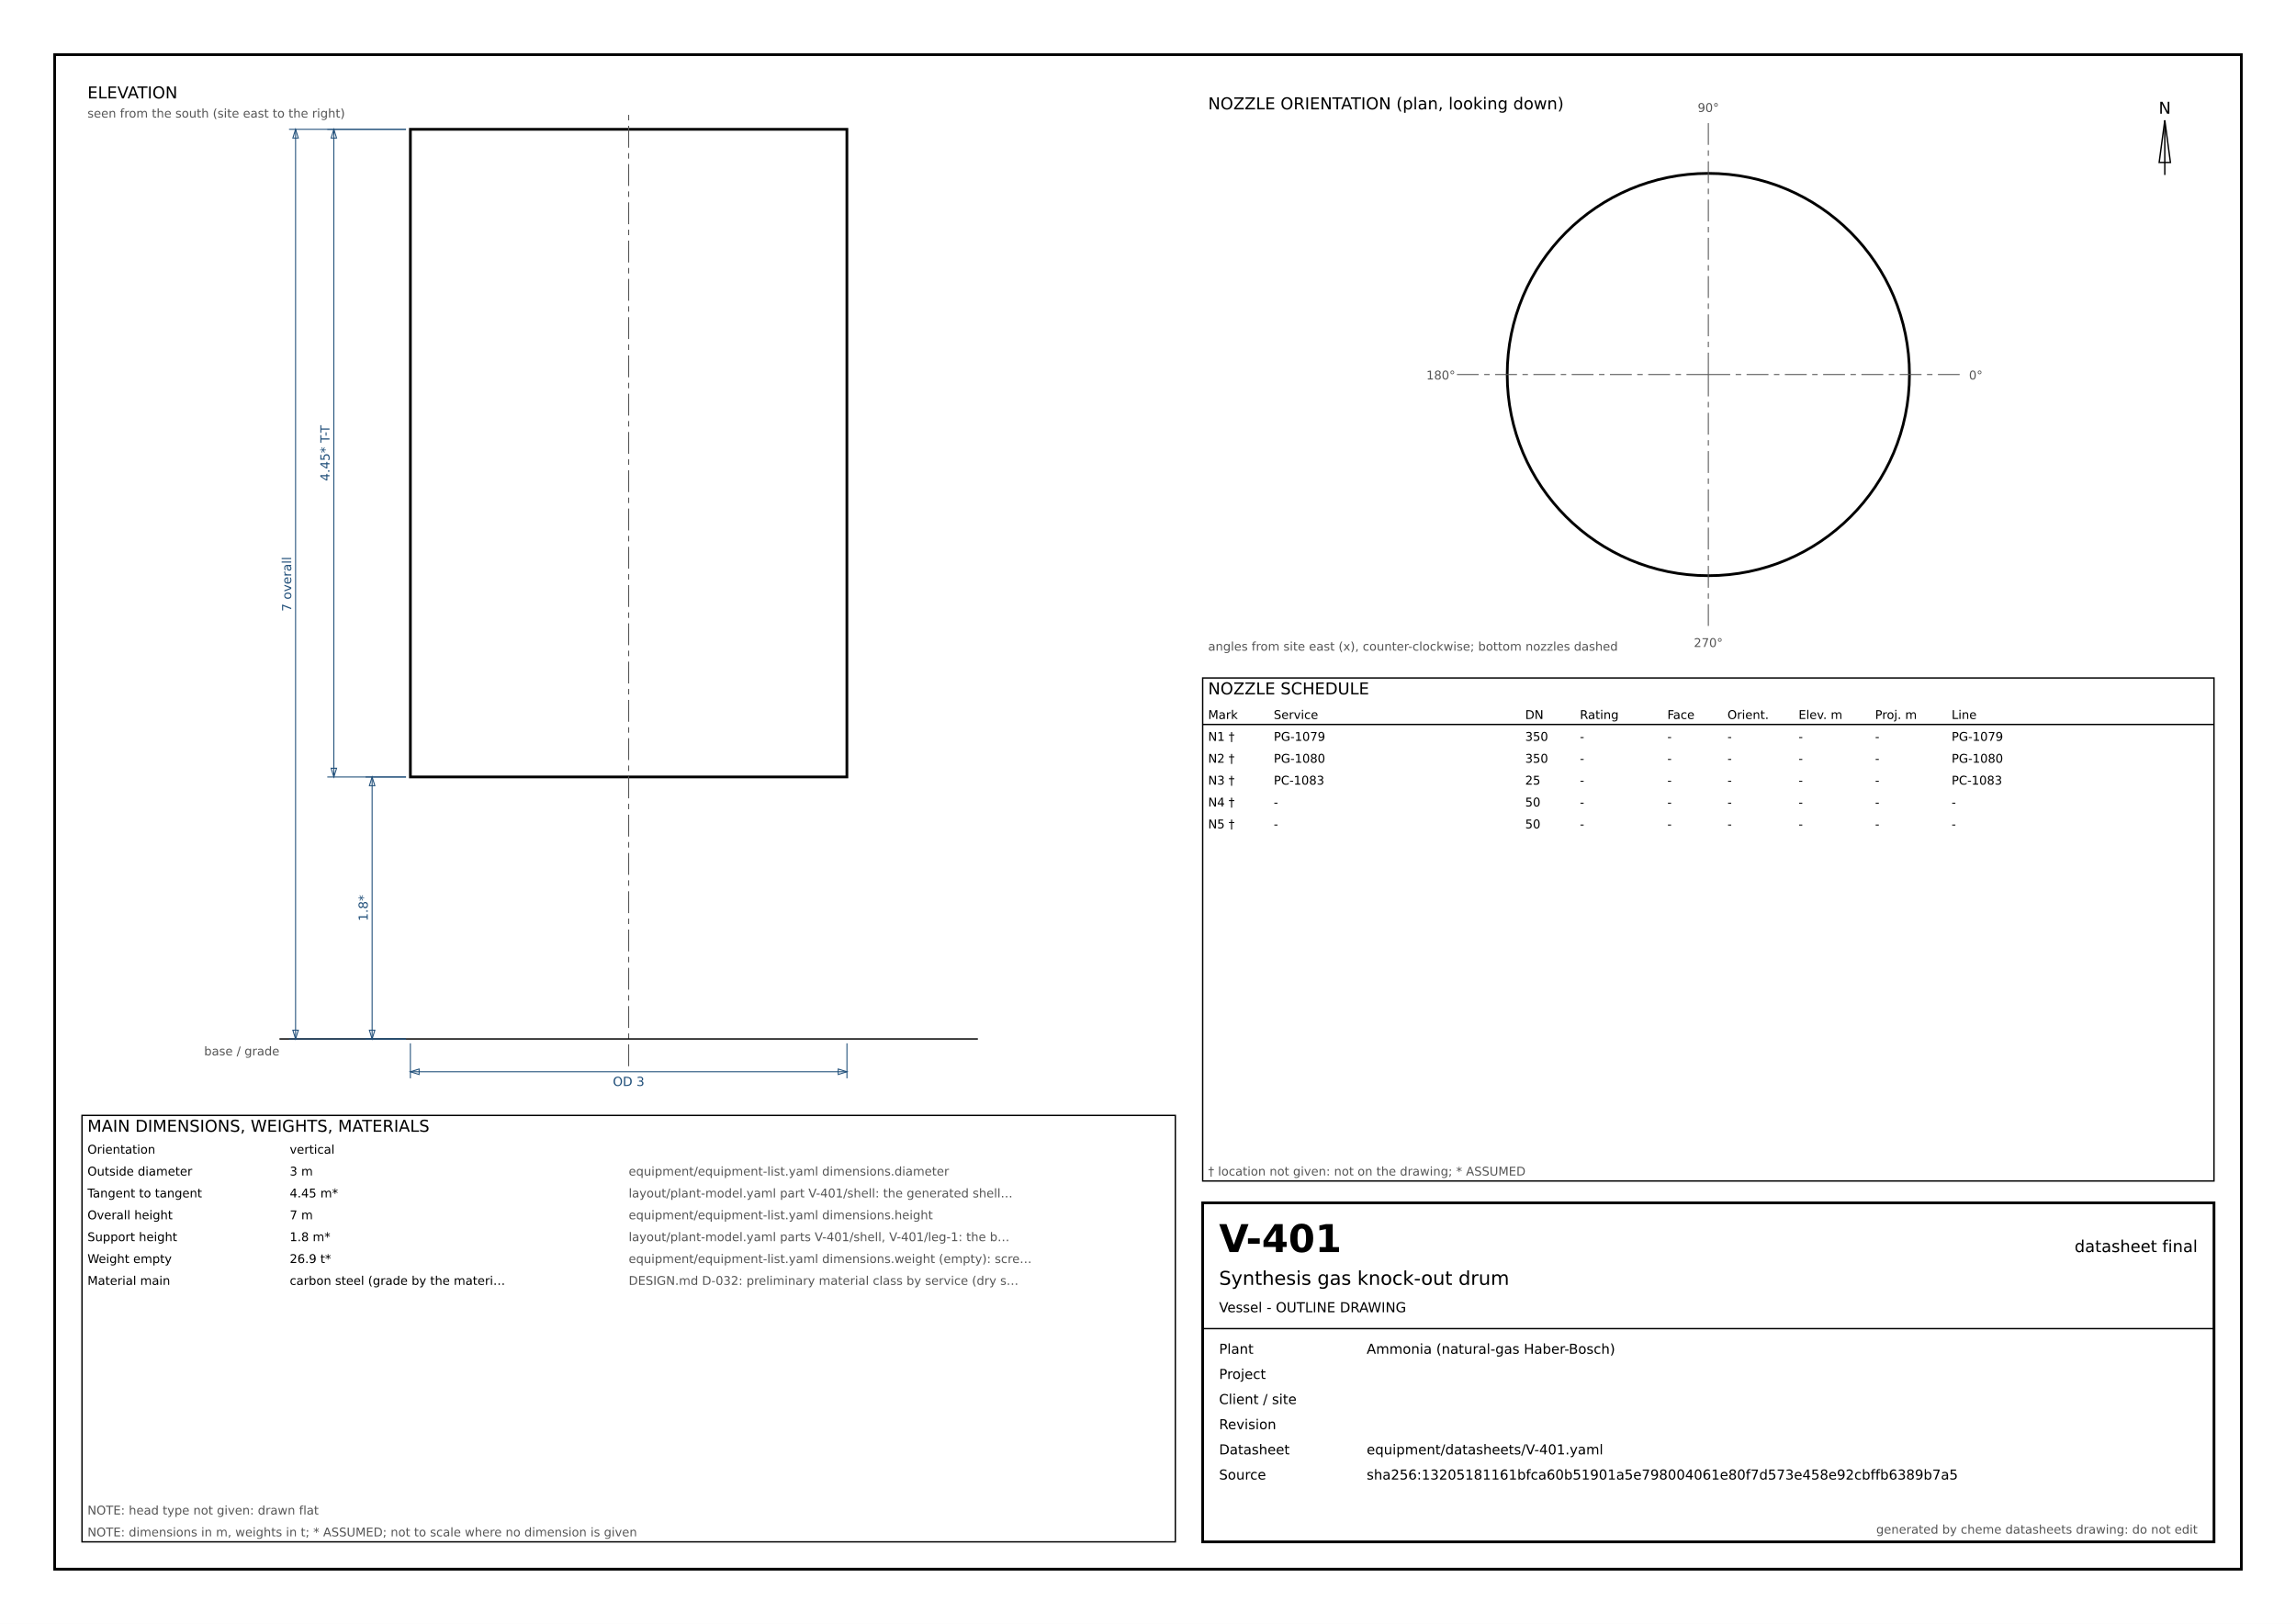
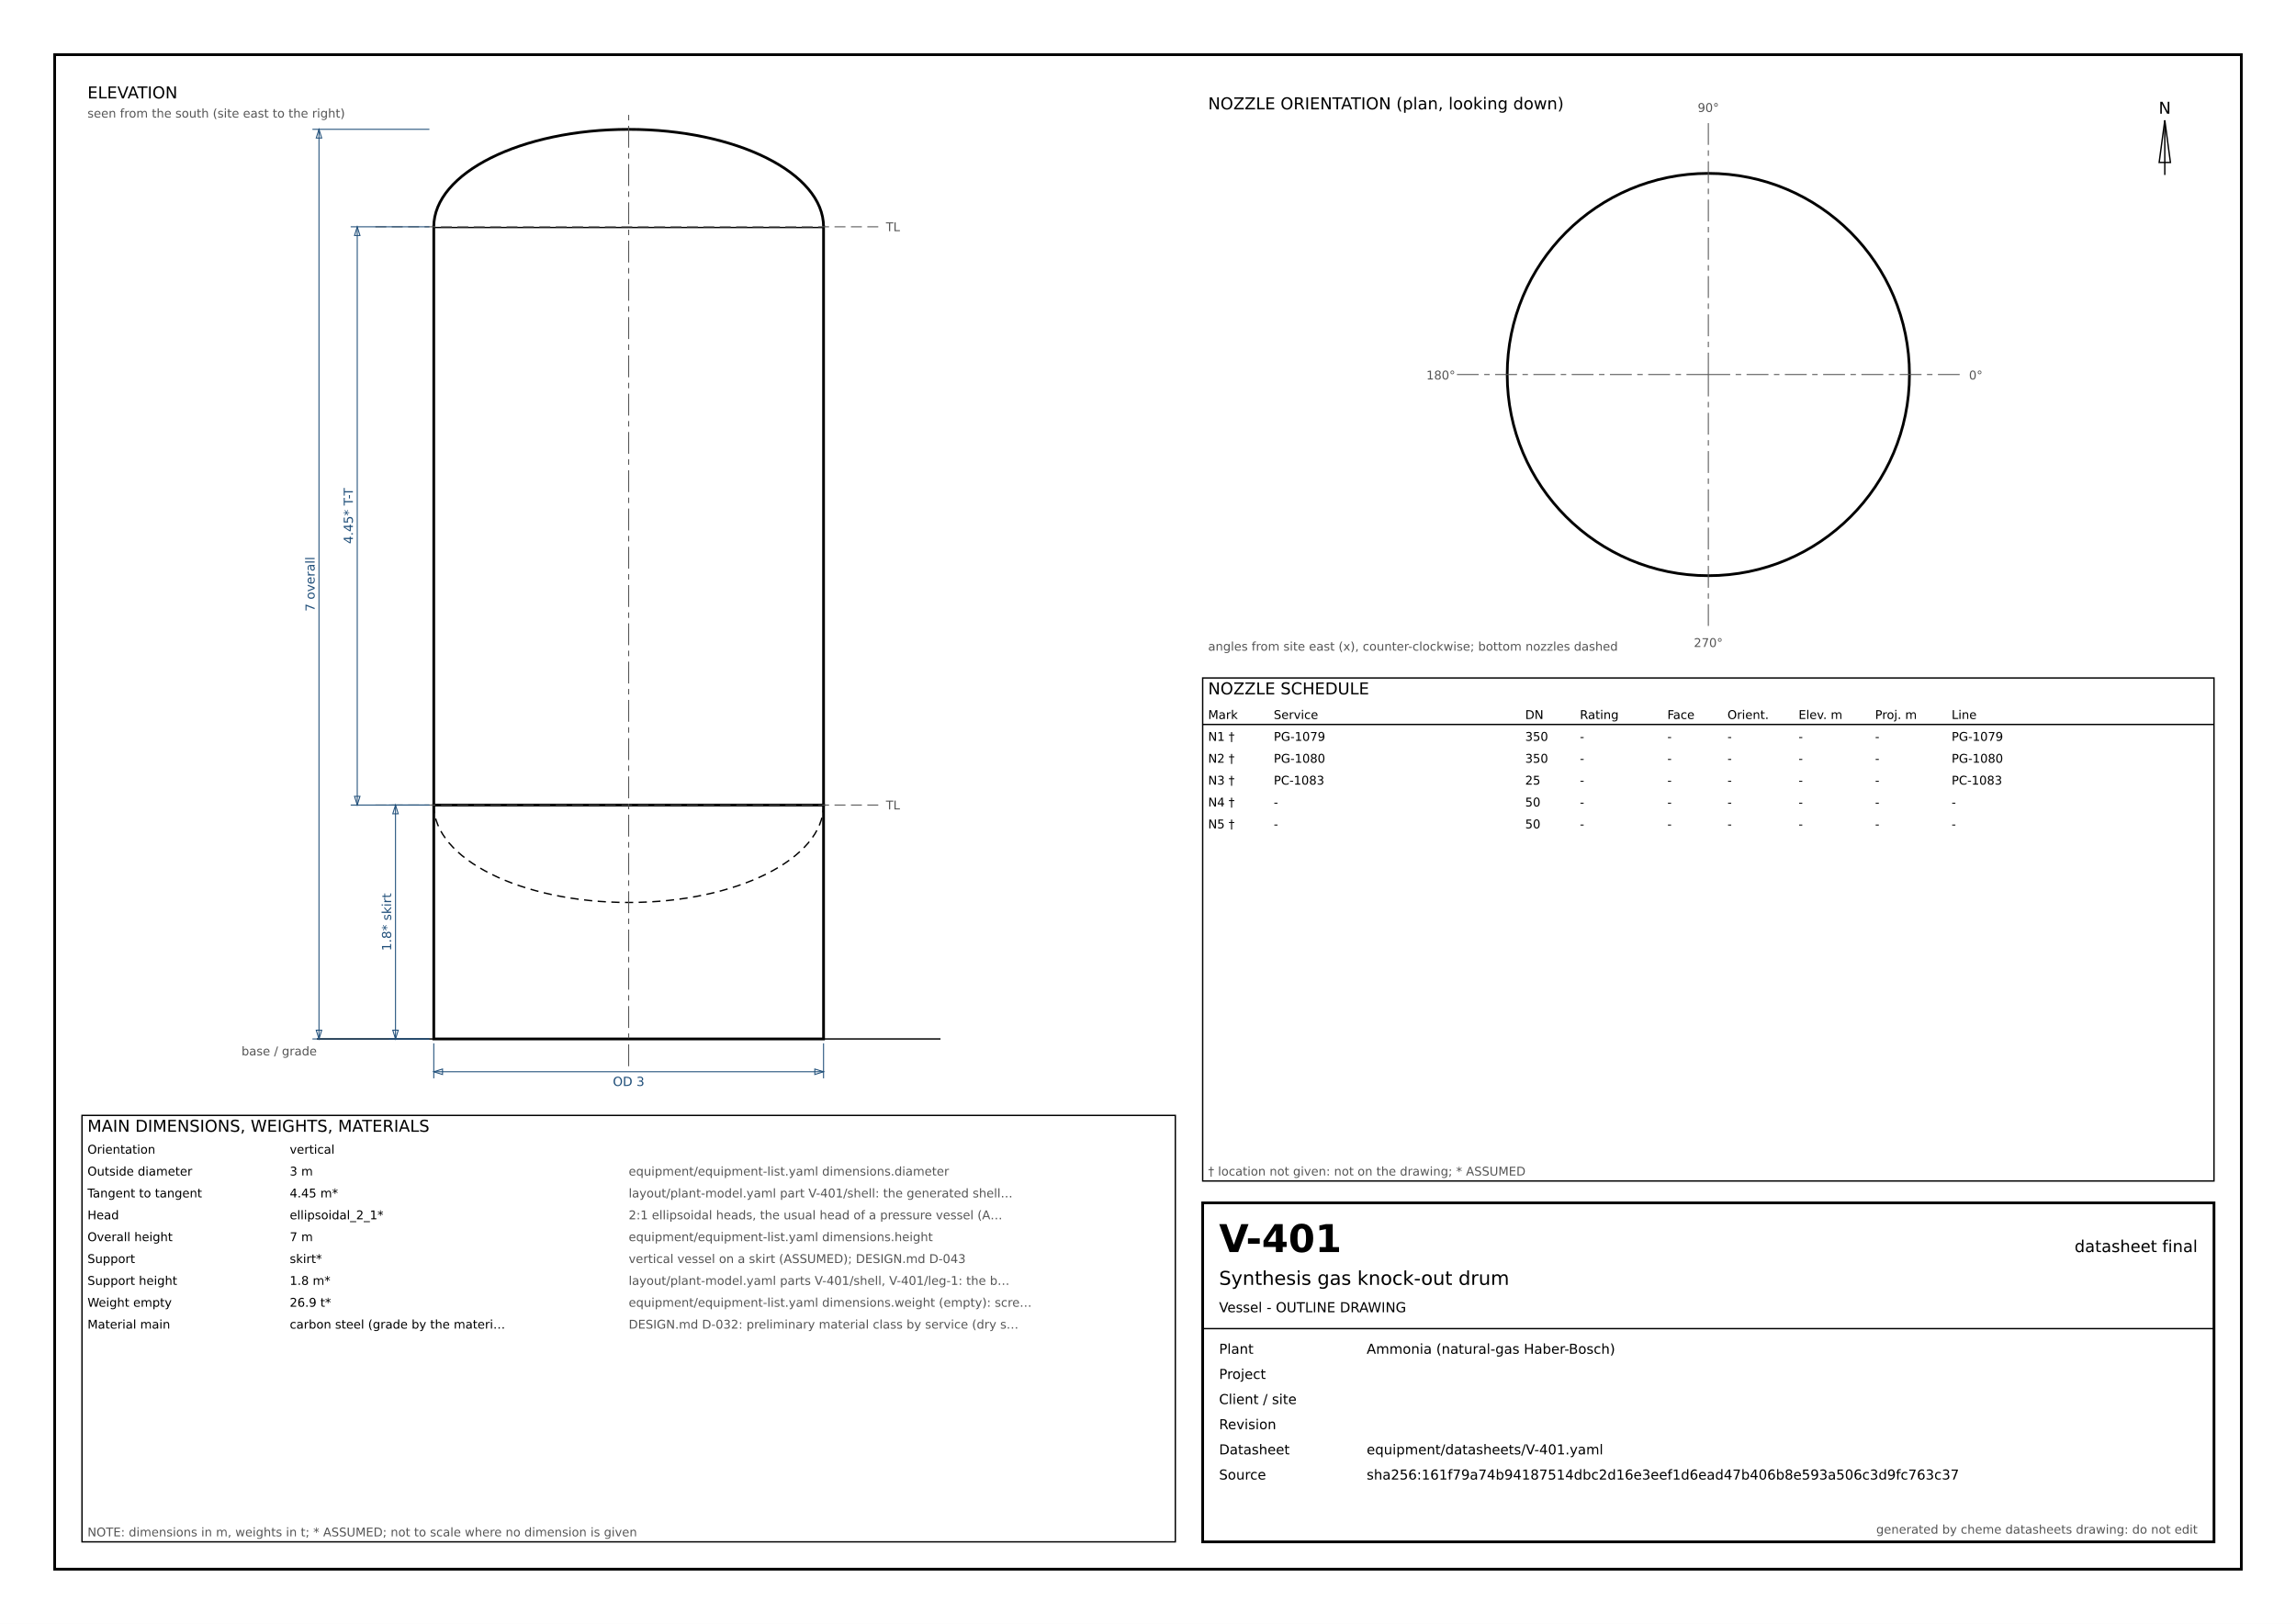
<svg xmlns="http://www.w3.org/2000/svg" width="420mm" height="297mm" viewBox="0 0 420 297">
  <style>
.frame{fill:none;stroke:#000;stroke-width:0.5}
.thin{fill:none;stroke:#000;stroke-width:0.25}
.outline{fill:#fff;stroke:#000;stroke-width:0.5}
.hidden{fill:none;stroke:#000;stroke-width:0.25;stroke-dasharray:1.5 1}
.centre{fill:none;stroke:#555;stroke-width:0.18;stroke-dasharray:4 1 1 1}
.tl{fill:none;stroke:#555;stroke-width:0.18;stroke-dasharray:2 1}
.dim{fill:none;stroke:#1f4e79;stroke-width:0.18}
.nozzle{fill:#fff;stroke:#b71c1c;stroke-width:0.35}
.section{fill:none;stroke:#2e7d32;stroke-width:0.25;stroke-dasharray:2 1}
text{font-family:'DejaVu Sans',Arial,Helvetica,sans-serif;fill:#000}
.t2{font-size:2.2px}.t25{font-size:2.5px}.t3{font-size:3px}.t35{font-size:3.5px}
.t5{font-size:5px;font-weight:bold}.t7{font-size:7px;font-weight:bold}
.dimt{font-size:2.3px;fill:#1f4e79}.nt{font-size:2.3px;fill:#b71c1c}
.note{font-size:2.2px;fill:#555}
.draft{font-size:40px;font-weight:bold;fill:#c62828;fill-opacity:0.12}
</style>
  <rect x="0" y="0" width="420" height="297" fill="#fff" />
  <rect x="10" y="10" width="400" height="277" class="frame" />
  <text x="16" y="18" class="t3" text-anchor="start">ELEVATION</text>
-   <rect x="75.07" y="23.65" width="79.85" height="118.45" class="outline" />
+   <rect x="79.35" y="147.24" width="71.3" height="42.78" class="outline" />
+   <path d="M79.35,147.24 A35.65,17.82 0 0 0 150.65,147.24" class="hidden" />
+   <rect x="79.35" y="41.48" width="71.3" height="105.76" class="outline" />
+   <path d="M79.35,41.48 A35.65,17.82 0 0 1 150.65,41.48" class="outline" />
+   <line x1="68.66" y1="147.24" x2="161.34" y2="147.24" class="tl" />
+   <text x="162.06" y="148.04" class="note" text-anchor="start">TL</text>
+   <line x1="68.66" y1="41.48" x2="161.34" y2="41.48" class="tl" />
+   <text x="162.06" y="42.28" class="note" text-anchor="start">TL</text>
  <line x1="115" y1="195.01" x2="115" y2="20.33" class="centre" />
-   <line x1="51.12" y1="190.02" x2="178.88" y2="190.02" class="thin" />
-   <text x="51.12" y="193.02" class="note" text-anchor="end">base / grade</text>
-   <line x1="74.27" y1="190.02" x2="52.87" y2="190.02" class="dim" />
-   <line x1="74.27" y1="23.65" x2="52.87" y2="23.65" class="dim" />
-   <line x1="54.07" y1="190.02" x2="54.07" y2="23.65" class="dim" />
-   <path d="M54.07,190.02 l0.5,-1.6 l-1,0 z" class="dim" />
-   <path d="M54.07,23.65 l0.5,1.6 l-1,0 z" class="dim" />
-   <text x="53.27" y="106.84" class="dimt" text-anchor="middle" transform="rotate(-90 53.27 106.84)">7 overall</text>
-   <line x1="74.27" y1="142.11" x2="59.87" y2="142.11" class="dim" />
-   <line x1="74.27" y1="23.65" x2="59.87" y2="23.65" class="dim" />
-   <line x1="61.07" y1="142.11" x2="61.07" y2="23.65" class="dim" />
-   <path d="M61.07,142.11 l0.5,-1.6 l-1,0 z" class="dim" />
-   <path d="M61.07,23.65 l0.5,1.6 l-1,0 z" class="dim" />
-   <text x="60.27" y="82.88" class="dimt" text-anchor="middle" transform="rotate(-90 60.27 82.88)">4.45* T-T</text>
-   <line x1="74.27" y1="190.02" x2="66.87" y2="190.02" class="dim" />
-   <line x1="74.27" y1="142.11" x2="66.87" y2="142.11" class="dim" />
-   <line x1="68.07" y1="190.02" x2="68.07" y2="142.11" class="dim" />
-   <path d="M68.07,190.02 l0.5,-1.6 l-1,0 z" class="dim" />
-   <path d="M68.07,142.11 l0.5,1.6 l-1,0 z" class="dim" />
-   <text x="67.27" y="166.06" class="dimt" text-anchor="middle" transform="rotate(-90 67.27 166.06)">1.8* </text>
-   <line x1="75.07" y1="190.82" x2="75.07" y2="197.22" class="dim" />
-   <line x1="154.93" y1="190.82" x2="154.93" y2="197.22" class="dim" />
-   <line x1="75.07" y1="196.02" x2="154.93" y2="196.02" class="dim" />
-   <path d="M75.07,196.02 l1.6,0.5 l0,-1 z" class="dim" />
-   <path d="M154.93,196.02 l-1.6,0.5 l0,-1 z" class="dim" />
+   <line x1="57.96" y1="190.02" x2="172.04" y2="190.02" class="thin" />
+   <text x="57.96" y="193.02" class="note" text-anchor="end">base / grade</text>
+   <line x1="78.55" y1="190.02" x2="57.15" y2="190.02" class="dim" />
+   <line x1="78.55" y1="23.65" x2="57.15" y2="23.65" class="dim" />
+   <line x1="58.35" y1="190.02" x2="58.35" y2="23.65" class="dim" />
+   <path d="M58.35,190.02 l0.5,-1.6 l-1,0 z" class="dim" />
+   <path d="M58.35,23.65 l0.5,1.6 l-1,0 z" class="dim" />
+   <text x="57.55" y="106.84" class="dimt" text-anchor="middle" transform="rotate(-90 57.55 106.84)">7 overall</text>
+   <line x1="78.55" y1="147.24" x2="64.15" y2="147.24" class="dim" />
+   <line x1="78.55" y1="41.48" x2="64.15" y2="41.48" class="dim" />
+   <line x1="65.35" y1="147.24" x2="65.35" y2="41.48" class="dim" />
+   <path d="M65.35,147.24 l0.5,-1.6 l-1,0 z" class="dim" />
+   <path d="M65.35,41.48 l0.5,1.6 l-1,0 z" class="dim" />
+   <text x="64.55" y="94.36" class="dimt" text-anchor="middle" transform="rotate(-90 64.55 94.36)">4.45* T-T</text>
+   <line x1="78.55" y1="190.02" x2="71.15" y2="190.02" class="dim" />
+   <line x1="78.55" y1="147.24" x2="71.15" y2="147.24" class="dim" />
+   <line x1="72.35" y1="190.02" x2="72.35" y2="147.24" class="dim" />
+   <path d="M72.35,190.02 l0.5,-1.6 l-1,0 z" class="dim" />
+   <path d="M72.35,147.24 l0.5,1.6 l-1,0 z" class="dim" />
+   <text x="71.55" y="168.63" class="dimt" text-anchor="middle" transform="rotate(-90 71.55 168.63)">1.8* skirt</text>
+   <line x1="79.35" y1="190.82" x2="79.35" y2="197.22" class="dim" />
+   <line x1="150.65" y1="190.82" x2="150.65" y2="197.22" class="dim" />
+   <line x1="79.35" y1="196.02" x2="150.65" y2="196.02" class="dim" />
+   <path d="M79.35,196.02 l1.6,0.5 l0,-1 z" class="dim" />
+   <path d="M150.65,196.02 l-1.6,0.5 l0,-1 z" class="dim" />
  <text x="115" y="198.62" class="dimt" text-anchor="middle">OD 3</text>
  <circle cx="312.5" cy="68.5" r="36.79" class="outline" />
  <line x1="312.5" y1="68.5" x2="358.48" y2="68.5" class="centre" />
  <line x1="312.5" y1="68.5" x2="312.5" y2="22.52" class="centre" />
  <line x1="312.5" y1="68.5" x2="266.52" y2="68.5" class="centre" />
  <line x1="312.5" y1="68.5" x2="312.5" y2="114.48" class="centre" />
  <text x="361.43" y="69.4" class="note" text-anchor="middle">0°</text>
  <text x="312.5" y="20.47" class="note" text-anchor="middle">90°</text>
  <text x="263.57" y="69.4" class="note" text-anchor="middle">180°</text>
  <text x="312.5" y="118.33" class="note" text-anchor="middle">270°</text>
  <line x1="396" y1="32" x2="396" y2="22" class="thin" />
  <path d="M396,22 L394.97,29.71 L397.03,29.71 z" class="thin" />
  <text x="396" y="20.8" class="t3" text-anchor="middle">N</text>
  <text x="221" y="20" class="t3" text-anchor="start">NOZZLE ORIENTATION (plan, looking down)</text>
  <text x="221" y="119" class="note" text-anchor="start">angles from site east (x), counter-clockwise; bottom nozzles dashed</text>
  <text x="16" y="21.5" class="note" text-anchor="start">seen from the south (site east to the right)</text>
  <text x="221" y="127" class="t3" text-anchor="start">NOZZLE SCHEDULE</text>
  <text x="221" y="131.5" class="t2" text-anchor="start">Mark</text>
  <text x="233" y="131.5" class="t2" text-anchor="start">Service</text>
  <text x="279" y="131.5" class="t2" text-anchor="start">DN</text>
  <text x="289" y="131.5" class="t2" text-anchor="start">Rating</text>
  <text x="305" y="131.5" class="t2" text-anchor="start">Face</text>
  <text x="316" y="131.5" class="t2" text-anchor="start">Orient.</text>
  <text x="329" y="131.5" class="t2" text-anchor="start">Elev. m</text>
  <text x="343" y="131.5" class="t2" text-anchor="start">Proj. m</text>
  <text x="357" y="131.5" class="t2" text-anchor="start">Line</text>
  <line x1="220" y1="132.5" x2="405" y2="132.5" class="thin" />
  <text x="221" y="135.5" class="t2" text-anchor="start">N1 †</text>
  <text x="233" y="135.5" class="t2" text-anchor="start">PG-1079</text>
  <text x="279" y="135.5" class="t2" text-anchor="start">350</text>
  <text x="289" y="135.5" class="t2" text-anchor="start">-</text>
  <text x="305" y="135.5" class="t2" text-anchor="start">-</text>
  <text x="316" y="135.5" class="t2" text-anchor="start">-</text>
  <text x="329" y="135.5" class="t2" text-anchor="start">-</text>
  <text x="343" y="135.5" class="t2" text-anchor="start">-</text>
  <text x="357" y="135.5" class="t2" text-anchor="start">PG-1079</text>
  <text x="221" y="139.5" class="t2" text-anchor="start">N2 †</text>
  <text x="233" y="139.5" class="t2" text-anchor="start">PG-1080</text>
  <text x="279" y="139.5" class="t2" text-anchor="start">350</text>
  <text x="289" y="139.5" class="t2" text-anchor="start">-</text>
  <text x="305" y="139.5" class="t2" text-anchor="start">-</text>
  <text x="316" y="139.5" class="t2" text-anchor="start">-</text>
  <text x="329" y="139.5" class="t2" text-anchor="start">-</text>
  <text x="343" y="139.5" class="t2" text-anchor="start">-</text>
  <text x="357" y="139.5" class="t2" text-anchor="start">PG-1080</text>
  <text x="221" y="143.5" class="t2" text-anchor="start">N3 †</text>
  <text x="233" y="143.5" class="t2" text-anchor="start">PC-1083</text>
  <text x="279" y="143.5" class="t2" text-anchor="start">25</text>
  <text x="289" y="143.5" class="t2" text-anchor="start">-</text>
  <text x="305" y="143.5" class="t2" text-anchor="start">-</text>
  <text x="316" y="143.5" class="t2" text-anchor="start">-</text>
  <text x="329" y="143.5" class="t2" text-anchor="start">-</text>
  <text x="343" y="143.5" class="t2" text-anchor="start">-</text>
  <text x="357" y="143.5" class="t2" text-anchor="start">PC-1083</text>
  <text x="221" y="147.5" class="t2" text-anchor="start">N4 †</text>
  <text x="233" y="147.5" class="t2" text-anchor="start">-</text>
  <text x="279" y="147.5" class="t2" text-anchor="start">50</text>
  <text x="289" y="147.5" class="t2" text-anchor="start">-</text>
  <text x="305" y="147.5" class="t2" text-anchor="start">-</text>
  <text x="316" y="147.5" class="t2" text-anchor="start">-</text>
  <text x="329" y="147.5" class="t2" text-anchor="start">-</text>
  <text x="343" y="147.5" class="t2" text-anchor="start">-</text>
  <text x="357" y="147.5" class="t2" text-anchor="start">-</text>
  <text x="221" y="151.5" class="t2" text-anchor="start">N5 †</text>
  <text x="233" y="151.5" class="t2" text-anchor="start">-</text>
  <text x="279" y="151.5" class="t2" text-anchor="start">50</text>
  <text x="289" y="151.5" class="t2" text-anchor="start">-</text>
  <text x="305" y="151.5" class="t2" text-anchor="start">-</text>
  <text x="316" y="151.5" class="t2" text-anchor="start">-</text>
  <text x="329" y="151.5" class="t2" text-anchor="start">-</text>
  <text x="343" y="151.5" class="t2" text-anchor="start">-</text>
  <text x="357" y="151.5" class="t2" text-anchor="start">-</text>
  <text x="221" y="215" class="note" text-anchor="start">† location not given: not on the drawing; * ASSUMED</text>
  <rect x="220" y="124" width="185" height="92" class="thin" />
  <text x="16" y="207" class="t3" text-anchor="start">MAIN DIMENSIONS, WEIGHTS, MATERIALS</text>
  <text x="16" y="211" class="t2" text-anchor="start">Orientation</text>
  <text x="53" y="211" class="t2" text-anchor="start">vertical</text>
  <text x="115" y="211" class="note" text-anchor="start" />
  <text x="16" y="215" class="t2" text-anchor="start">Outside diameter</text>
  <text x="53" y="215" class="t2" text-anchor="start">3 m</text>
  <text x="115" y="215" class="note" text-anchor="start">equipment/equipment-list.yaml dimensions.diameter</text>
  <text x="16" y="219" class="t2" text-anchor="start">Tangent to tangent</text>
  <text x="53" y="219" class="t2" text-anchor="start">4.45 m*</text>
  <text x="115" y="219" class="note" text-anchor="start">layout/plant-model.yaml part V-401/shell: the generated shell…</text>
-   <text x="16" y="223" class="t2" text-anchor="start">Overall height</text>
-   <text x="53" y="223" class="t2" text-anchor="start">7 m</text>
-   <text x="115" y="223" class="note" text-anchor="start">equipment/equipment-list.yaml dimensions.height</text>
-   <text x="16" y="227" class="t2" text-anchor="start">Support height</text>
-   <text x="53" y="227" class="t2" text-anchor="start">1.8 m*</text>
-   <text x="115" y="227" class="note" text-anchor="start">layout/plant-model.yaml parts V-401/shell, V-401/leg-1: the b…</text>
-   <text x="16" y="231" class="t2" text-anchor="start">Weight empty</text>
-   <text x="53" y="231" class="t2" text-anchor="start">26.9 t*</text>
-   <text x="115" y="231" class="note" text-anchor="start">equipment/equipment-list.yaml dimensions.weight (empty): scre…</text>
-   <text x="16" y="235" class="t2" text-anchor="start">Material main</text>
-   <text x="53" y="235" class="t2" text-anchor="start">carbon steel (grade by the materi…</text>
-   <text x="115" y="235" class="note" text-anchor="start">DESIGN.md D-032: preliminary material class by service (dry s…</text>
-   <text x="16" y="277" class="note" text-anchor="start">NOTE: head type not given: drawn flat</text>
+   <text x="16" y="223" class="t2" text-anchor="start">Head</text>
+   <text x="53" y="223" class="t2" text-anchor="start">ellipsoidal_2_1*</text>
+   <text x="115" y="223" class="note" text-anchor="start">2:1 ellipsoidal heads, the usual head of a pressure vessel (A…</text>
+   <text x="16" y="227" class="t2" text-anchor="start">Overall height</text>
+   <text x="53" y="227" class="t2" text-anchor="start">7 m</text>
+   <text x="115" y="227" class="note" text-anchor="start">equipment/equipment-list.yaml dimensions.height</text>
+   <text x="16" y="231" class="t2" text-anchor="start">Support</text>
+   <text x="53" y="231" class="t2" text-anchor="start">skirt*</text>
+   <text x="115" y="231" class="note" text-anchor="start">vertical vessel on a skirt (ASSUMED); DESIGN.md D-043</text>
+   <text x="16" y="235" class="t2" text-anchor="start">Support height</text>
+   <text x="53" y="235" class="t2" text-anchor="start">1.8 m*</text>
+   <text x="115" y="235" class="note" text-anchor="start">layout/plant-model.yaml parts V-401/shell, V-401/leg-1: the b…</text>
+   <text x="16" y="239" class="t2" text-anchor="start">Weight empty</text>
+   <text x="53" y="239" class="t2" text-anchor="start">26.9 t*</text>
+   <text x="115" y="239" class="note" text-anchor="start">equipment/equipment-list.yaml dimensions.weight (empty): scre…</text>
+   <text x="16" y="243" class="t2" text-anchor="start">Material main</text>
+   <text x="53" y="243" class="t2" text-anchor="start">carbon steel (grade by the materi…</text>
+   <text x="115" y="243" class="note" text-anchor="start">DESIGN.md D-032: preliminary material class by service (dry s…</text>
  <text x="16" y="281" class="note" text-anchor="start">NOTE: dimensions in m, weights in t; * ASSUMED; not to scale where no dimension is given</text>
  <rect x="15" y="204" width="200" height="78" class="thin" />
  <rect x="220" y="220" width="185" height="62" class="frame" />
  <text x="223" y="229" class="t7" text-anchor="start">V-401</text>
  <text x="223" y="235" class="t35" text-anchor="start">Synthesis gas knock-out drum</text>
  <text x="223" y="240" class="t25" text-anchor="start">Vessel - OUTLINE DRAWING</text>
  <line x1="220" y1="243" x2="405" y2="243" class="thin" />
  <text x="223" y="247.6" class="t25" text-anchor="start">Plant</text>
  <text x="250" y="247.6" class="t25" text-anchor="start">Ammonia (natural-gas Haber-Bosch)</text>
  <text x="223" y="252.2" class="t25" text-anchor="start">Project</text>
  <text x="250" y="252.2" class="t25" text-anchor="start" />
  <text x="223" y="256.8" class="t25" text-anchor="start">Client / site</text>
  <text x="250" y="256.8" class="t25" text-anchor="start" />
  <text x="223" y="261.4" class="t25" text-anchor="start">Revision</text>
  <text x="250" y="261.4" class="t25" text-anchor="start" />
  <text x="223" y="266" class="t25" text-anchor="start">Datasheet</text>
  <text x="250" y="266" class="t25" text-anchor="start">equipment/datasheets/V-401.yaml</text>
  <text x="223" y="270.6" class="t25" text-anchor="start">Source</text>
-   <text x="250" y="270.6" class="t25" text-anchor="start">sha256:13205181161bfca60b51901a5e798004061e80f7d573e458e92cbffb6389b7a5</text>
+   <text x="250" y="270.6" class="t25" text-anchor="start">sha256:161f79a74b94187514dbc2d16e3eef1d6ead47b406b8e593a506c3d9fc763c37</text>
  <text x="402" y="229" class="t3" text-anchor="end">datasheet final</text>
  <text x="402" y="280.5" class="note" text-anchor="end">generated by cheme datasheets drawing: do not edit</text>
</svg>
